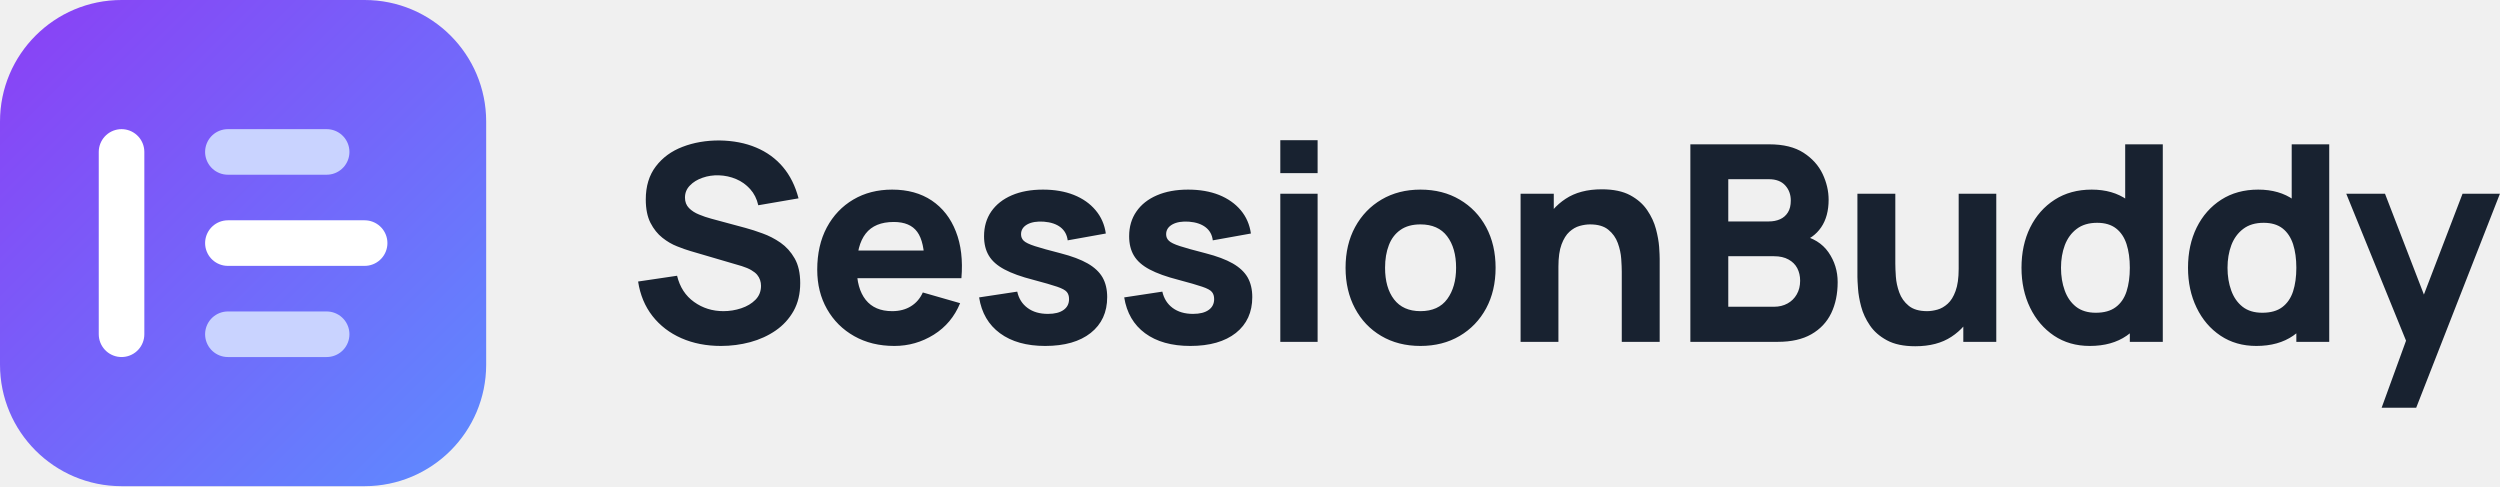
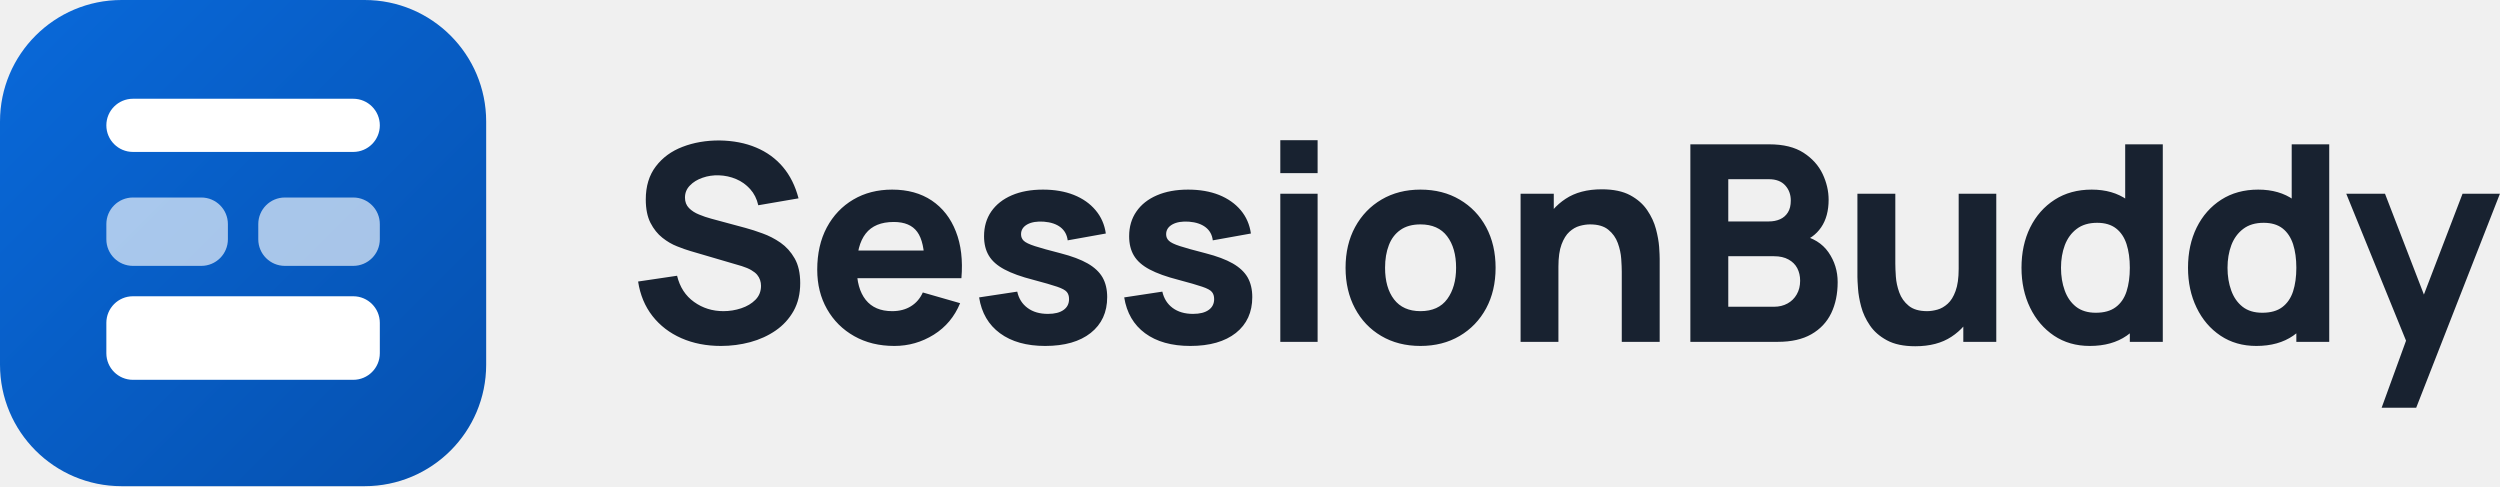
<svg xmlns="http://www.w3.org/2000/svg" viewBox="0 0 329.1 64" role="img" aria-labelledby="title desc">
  <defs>
    <linearGradient id="sb-g" x1="0" y1="0" x2="64" y2="64" gradientUnits="userSpaceOnUse">
-       <stop offset="0" stop-color="#8B3FF5" />
-       <stop offset="1" stop-color="#5D8CFF" />
+       <stop offset="0" stop-color="#0969DA" />
+       <stop offset="1" stop-color="#0550AE" />
    </linearGradient>
  </defs>
  <rect width="64" height="64" rx="16" fill="url(#sb-g)" />
-   <g fill="none" stroke-width="6" stroke-linecap="round">
-     <path d="M16 20V44" stroke="#FFFFFF" />
-     <path d="M30 20H43" stroke="#C9D3FF" />
-     <path d="M30 32H48" stroke="#FFFFFF" />
-     <path d="M30 44H43" stroke="#C9D3FF" />
+   <g fill="#FFFFFF">
+     <rect x="14" y="13" width="36" height="7" rx="3.5" />
+     <rect x="14" y="26" width="16" height="9" rx="3.5" opacity=".65" />
+     <rect x="34" y="26" width="16" height="9" rx="3.5" opacity=".65" />
+     <rect x="14" y="39" width="36" height="11" rx="3.5" />
  </g>
  <path d="M94.91 45.54Q92.02 45.54 89.70 44.52Q87.38 43.50 85.89 41.60Q84.40 39.69 84.00 37.06L89.13 36.30Q89.67 38.54 91.37 39.75Q93.06 40.96 95.23 40.96Q96.44 40.96 97.58 40.58Q98.72 40.20 99.45 39.46Q100.18 38.72 100.18 37.63Q100.18 37.24 100.06 36.87Q99.94 36.50 99.67 36.17Q99.40 35.85 98.90 35.56Q98.41 35.27 97.65 35.03L90.90 33.05Q90.14 32.83 89.14 32.43Q88.13 32.04 87.20 31.30Q86.26 30.56 85.63 29.34Q85.01 28.12 85.01 26.26Q85.01 23.64 86.33 21.91Q87.65 20.17 89.85 19.33Q92.05 18.48 94.72 18.49Q97.42 18.53 99.53 19.42Q101.64 20.30 103.07 21.99Q104.49 23.68 105.12 26.11L99.82 27.02Q99.53 25.75 98.75 24.89Q97.97 24.02 96.90 23.57Q95.83 23.12 94.65 23.08Q93.50 23.04 92.48 23.40Q91.46 23.75 90.82 24.42Q90.17 25.08 90.17 26.01Q90.17 26.85 90.70 27.39Q91.22 27.92 92.02 28.24Q92.81 28.57 93.64 28.79L98.16 30.01Q99.17 30.28 100.39 30.73Q101.62 31.17 102.75 31.95Q103.88 32.74 104.61 34.02Q105.34 35.30 105.34 37.27Q105.34 39.37 104.47 40.93Q103.59 42.49 102.11 43.51Q100.63 44.53 98.76 45.04Q96.89 45.54 94.91 45.54Z M117.73 45.54Q114.73 45.54 112.45 44.25Q110.16 42.96 108.87 40.69Q107.58 38.43 107.58 35.50Q107.58 32.31 108.84 29.94Q110.11 27.58 112.33 26.27Q114.55 24.96 117.44 24.96Q120.51 24.96 122.66 26.40Q124.81 27.85 125.83 30.47Q126.86 33.08 126.56 36.62H121.70V34.82Q121.70 31.84 120.75 30.53Q119.80 29.22 117.66 29.22Q115.15 29.22 113.96 30.75Q112.78 32.27 112.78 35.25Q112.78 37.98 113.96 39.47Q115.15 40.96 117.44 40.96Q118.88 40.96 119.91 40.32Q120.94 39.69 121.48 38.50L126.39 39.91Q125.29 42.58 122.92 44.06Q120.54 45.54 117.73 45.54ZM111.26 36.62V32.98H124.19V36.62Z M137.59 45.54Q133.91 45.54 131.64 43.87Q129.37 42.20 128.89 39.15L133.91 38.39Q134.21 39.76 135.27 40.54Q136.32 41.32 137.95 41.32Q139.29 41.32 140.01 40.80Q140.73 40.29 140.73 39.37Q140.73 38.79 140.44 38.44Q140.15 38.08 139.15 37.74Q138.15 37.40 136.04 36.84Q133.65 36.23 132.23 35.47Q130.80 34.71 130.17 33.65Q129.54 32.60 129.54 31.10Q129.54 29.22 130.49 27.84Q131.45 26.46 133.19 25.71Q134.93 24.96 137.30 24.96Q139.59 24.96 141.36 25.66Q143.13 26.37 144.22 27.67Q145.32 28.97 145.57 30.74L140.55 31.64Q140.42 30.56 139.61 29.92Q138.80 29.29 137.41 29.18Q136.05 29.09 135.23 29.54Q134.41 30.00 134.41 30.84Q134.41 31.35 134.76 31.69Q135.12 32.04 136.23 32.40Q137.34 32.76 139.61 33.34Q141.83 33.91 143.18 34.68Q144.52 35.45 145.14 36.52Q145.75 37.60 145.75 39.11Q145.75 42.11 143.58 43.83Q141.42 45.54 137.59 45.54Z M156.69 45.54Q153.01 45.54 150.74 43.87Q148.48 42.20 147.99 39.15L153.01 38.39Q153.32 39.76 154.37 40.54Q155.43 41.32 157.05 41.32Q158.39 41.32 159.11 40.80Q159.83 40.29 159.83 39.37Q159.83 38.79 159.54 38.44Q159.26 38.08 158.25 37.74Q157.25 37.40 155.14 36.84Q152.76 36.23 151.33 35.47Q149.90 34.71 149.27 33.65Q148.64 32.60 148.64 31.10Q148.64 29.22 149.60 27.84Q150.55 26.46 152.30 25.71Q154.04 24.96 156.40 24.96Q158.70 24.96 160.47 25.66Q162.23 26.37 163.33 27.67Q164.42 28.97 164.67 30.74L159.65 31.64Q159.53 30.56 158.71 29.92Q157.90 29.29 156.51 29.18Q155.16 29.09 154.34 29.54Q153.51 30.00 153.51 30.84Q153.51 31.35 153.87 31.69Q154.22 32.04 155.33 32.40Q156.44 32.76 158.71 33.34Q160.93 33.91 162.28 34.68Q163.62 35.45 164.24 36.52Q164.85 37.60 164.85 39.11Q164.85 42.11 162.69 43.83Q160.52 45.54 156.69 45.54Z M168.54 22.79V18.46H173.45V22.79ZM168.54 45.00V25.50H173.45V45.00Z M186.99 45.54Q184.05 45.54 181.82 44.22Q179.60 42.91 178.37 40.59Q177.13 38.27 177.13 35.25Q177.13 32.20 178.39 29.88Q179.66 27.56 181.88 26.26Q184.10 24.96 186.99 24.96Q189.93 24.96 192.16 26.28Q194.39 27.59 195.64 29.91Q196.88 32.23 196.88 35.25Q196.88 38.28 195.63 40.60Q194.37 42.92 192.14 44.23Q189.91 45.54 186.99 45.54ZM186.99 40.96Q189.35 40.96 190.52 39.36Q191.68 37.76 191.68 35.25Q191.68 32.65 190.50 31.10Q189.32 29.54 186.99 29.54Q185.38 29.54 184.35 30.27Q183.32 30.99 182.83 32.27Q182.33 33.55 182.33 35.25Q182.33 37.87 183.51 39.41Q184.70 40.96 186.99 40.96Z M213.49 45.00V35.79Q213.49 35.12 213.42 34.09Q213.35 33.05 212.97 32.00Q212.59 30.95 211.73 30.25Q210.88 29.54 209.31 29.54Q208.67 29.54 207.95 29.74Q207.23 29.94 206.60 30.51Q205.97 31.08 205.56 32.18Q205.15 33.28 205.15 35.11L202.34 33.77Q202.34 31.46 203.27 29.44Q204.21 27.41 206.10 26.17Q207.99 24.92 210.86 24.92Q213.15 24.92 214.60 25.70Q216.04 26.48 216.84 27.67Q217.65 28.86 217.99 30.15Q218.33 31.44 218.41 32.51Q218.48 33.57 218.48 34.06V45.00ZM200.17 45.00V25.50H204.54V31.96H205.15V45.00Z M222.52 45.00V19.00H232.92Q235.70 19.00 237.42 20.11Q239.13 21.22 239.93 22.90Q240.72 24.58 240.72 26.29Q240.72 28.48 239.74 29.92Q238.75 31.37 237.04 31.86V30.95Q239.48 31.46 240.70 33.21Q241.91 34.96 241.91 37.13Q241.91 39.46 241.06 41.23Q240.20 43.00 238.45 44.00Q236.70 45.00 234.04 45.00ZM227.51 40.38H233.54Q234.53 40.38 235.31 39.95Q236.08 39.53 236.52 38.76Q236.97 37.99 236.97 36.95Q236.97 36.03 236.59 35.30Q236.21 34.58 235.44 34.16Q234.67 33.73 233.54 33.73H227.51ZM227.51 29.15H232.85Q233.68 29.15 234.33 28.86Q234.98 28.57 235.36 27.96Q235.74 27.36 235.74 26.40Q235.74 25.21 235.00 24.40Q234.26 23.59 232.85 23.59H227.51Z M252.13 45.58Q249.84 45.58 248.40 44.80Q246.95 44.02 246.15 42.83Q245.34 41.64 245.00 40.35Q244.66 39.06 244.59 37.99Q244.51 36.93 244.51 36.44V25.50H249.50V34.71Q249.50 35.38 249.57 36.41Q249.64 37.45 250.02 38.50Q250.40 39.55 251.26 40.25Q252.12 40.96 253.69 40.96Q254.32 40.96 255.04 40.76Q255.76 40.56 256.39 39.99Q257.03 39.42 257.43 38.31Q257.84 37.20 257.84 35.39L260.66 36.73Q260.66 39.04 259.72 41.06Q258.78 43.09 256.89 44.33Q255.00 45.58 252.13 45.58ZM258.45 45.00V38.54H257.84V25.50H262.79V45.00Z M275.10 45.54Q272.41 45.54 270.39 44.19Q268.37 42.83 267.24 40.50Q266.11 38.17 266.11 35.25Q266.11 32.27 267.25 29.95Q268.40 27.63 270.48 26.29Q272.55 24.96 275.35 24.96Q278.13 24.96 280.03 26.31Q281.93 27.67 282.90 30.00Q283.88 32.33 283.88 35.25Q283.88 38.17 282.89 40.50Q281.91 42.83 279.96 44.19Q278.01 45.54 275.10 45.54ZM275.89 41.17Q277.54 41.17 278.52 40.43Q279.51 39.69 279.94 38.36Q280.37 37.02 280.37 35.25Q280.37 33.48 279.94 32.14Q279.51 30.81 278.56 30.07Q277.61 29.33 276.07 29.33Q274.43 29.33 273.38 30.13Q272.32 30.93 271.81 32.28Q271.31 33.62 271.31 35.25Q271.31 36.89 271.80 38.24Q272.28 39.58 273.29 40.38Q274.31 41.17 275.89 41.17ZM280.37 45.00V31.64H279.76V19.00H284.71V45.00Z M297.02 45.54Q294.33 45.54 292.31 44.19Q290.28 42.83 289.16 40.50Q288.03 38.17 288.03 35.25Q288.03 32.27 289.17 29.95Q290.32 27.63 292.40 26.29Q294.47 24.96 297.27 24.96Q300.05 24.96 301.95 26.31Q303.84 27.67 304.82 30.00Q305.79 32.33 305.79 35.25Q305.79 38.17 304.81 40.50Q303.83 42.83 301.88 44.19Q299.93 45.54 297.02 45.54ZM297.81 41.17Q299.46 41.17 300.44 40.43Q301.42 39.69 301.86 38.36Q302.29 37.02 302.29 35.25Q302.29 33.48 301.86 32.14Q301.42 30.81 300.48 30.07Q299.53 29.33 297.99 29.33Q296.35 29.33 295.30 30.13Q294.24 30.93 293.73 32.28Q293.23 33.62 293.23 35.25Q293.23 36.89 293.72 38.24Q294.20 39.58 295.21 40.38Q296.22 41.17 297.81 41.17ZM302.29 45.00V31.64H301.68V19.00H306.62V45.00Z M313.52 53.67 317.28 43.34 317.35 46.37 308.86 25.50H313.96L319.66 40.27H318.51L324.17 25.50H329.09L318.07 53.67Z" fill="#182230" />
</svg>
